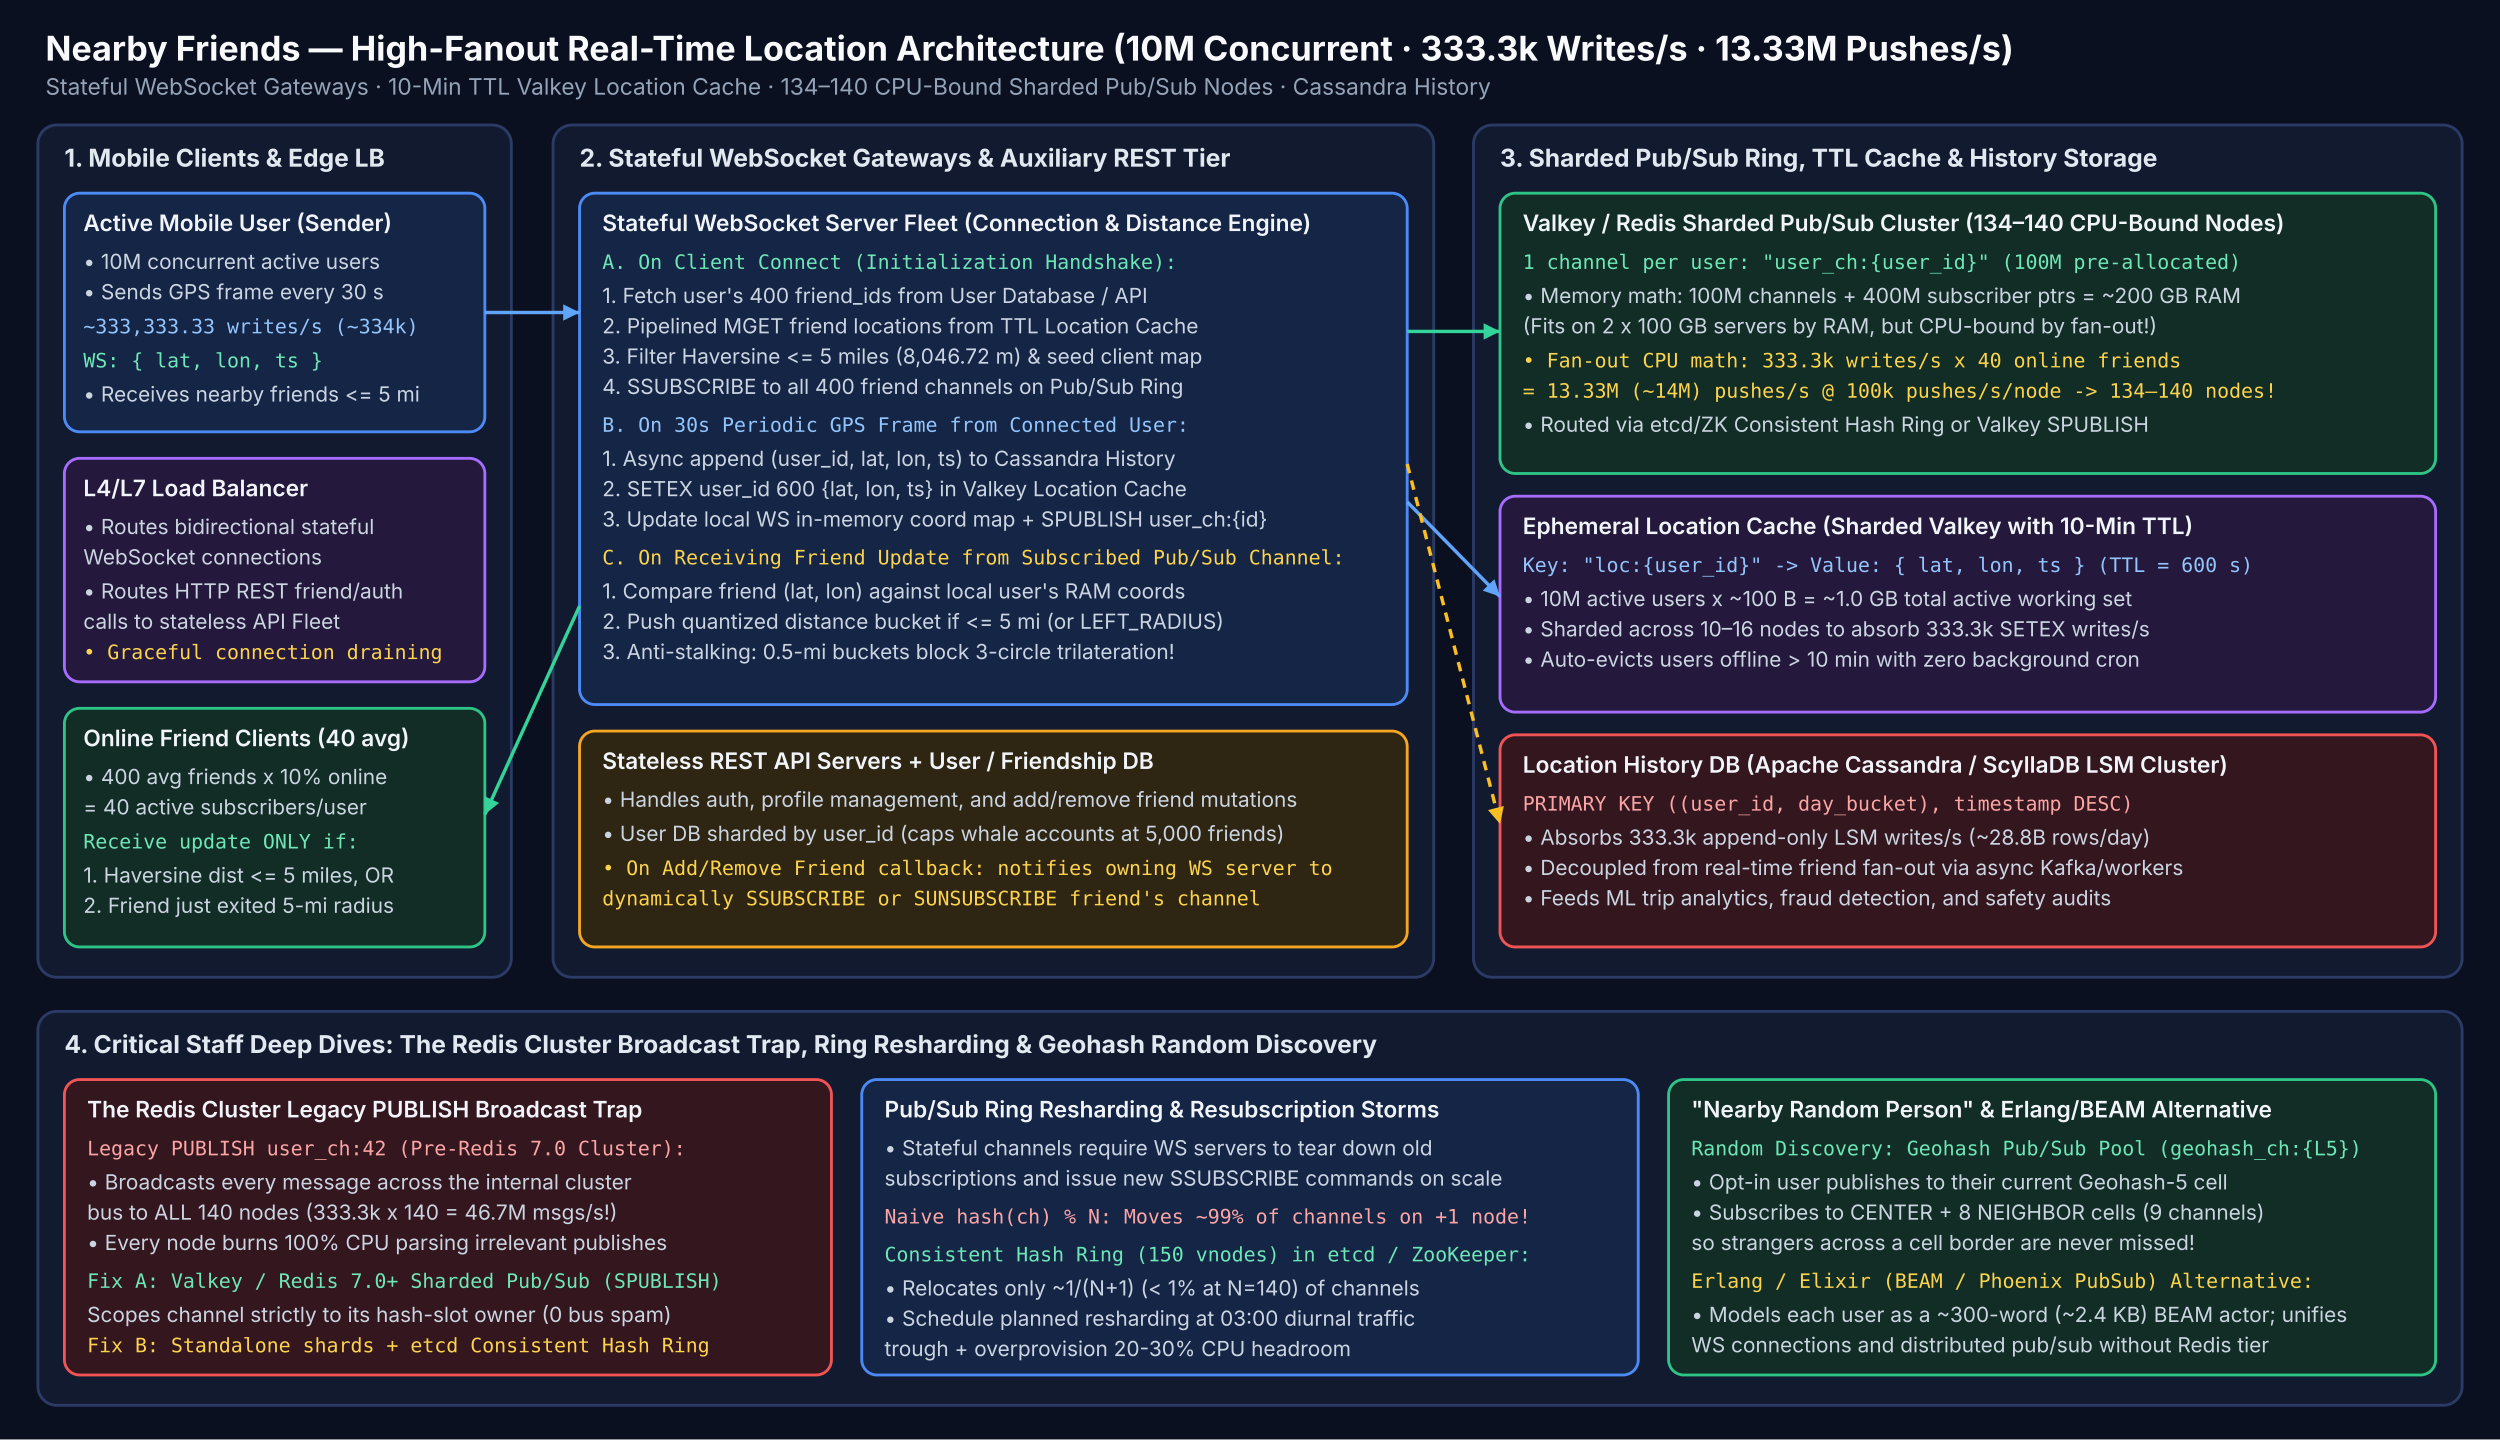
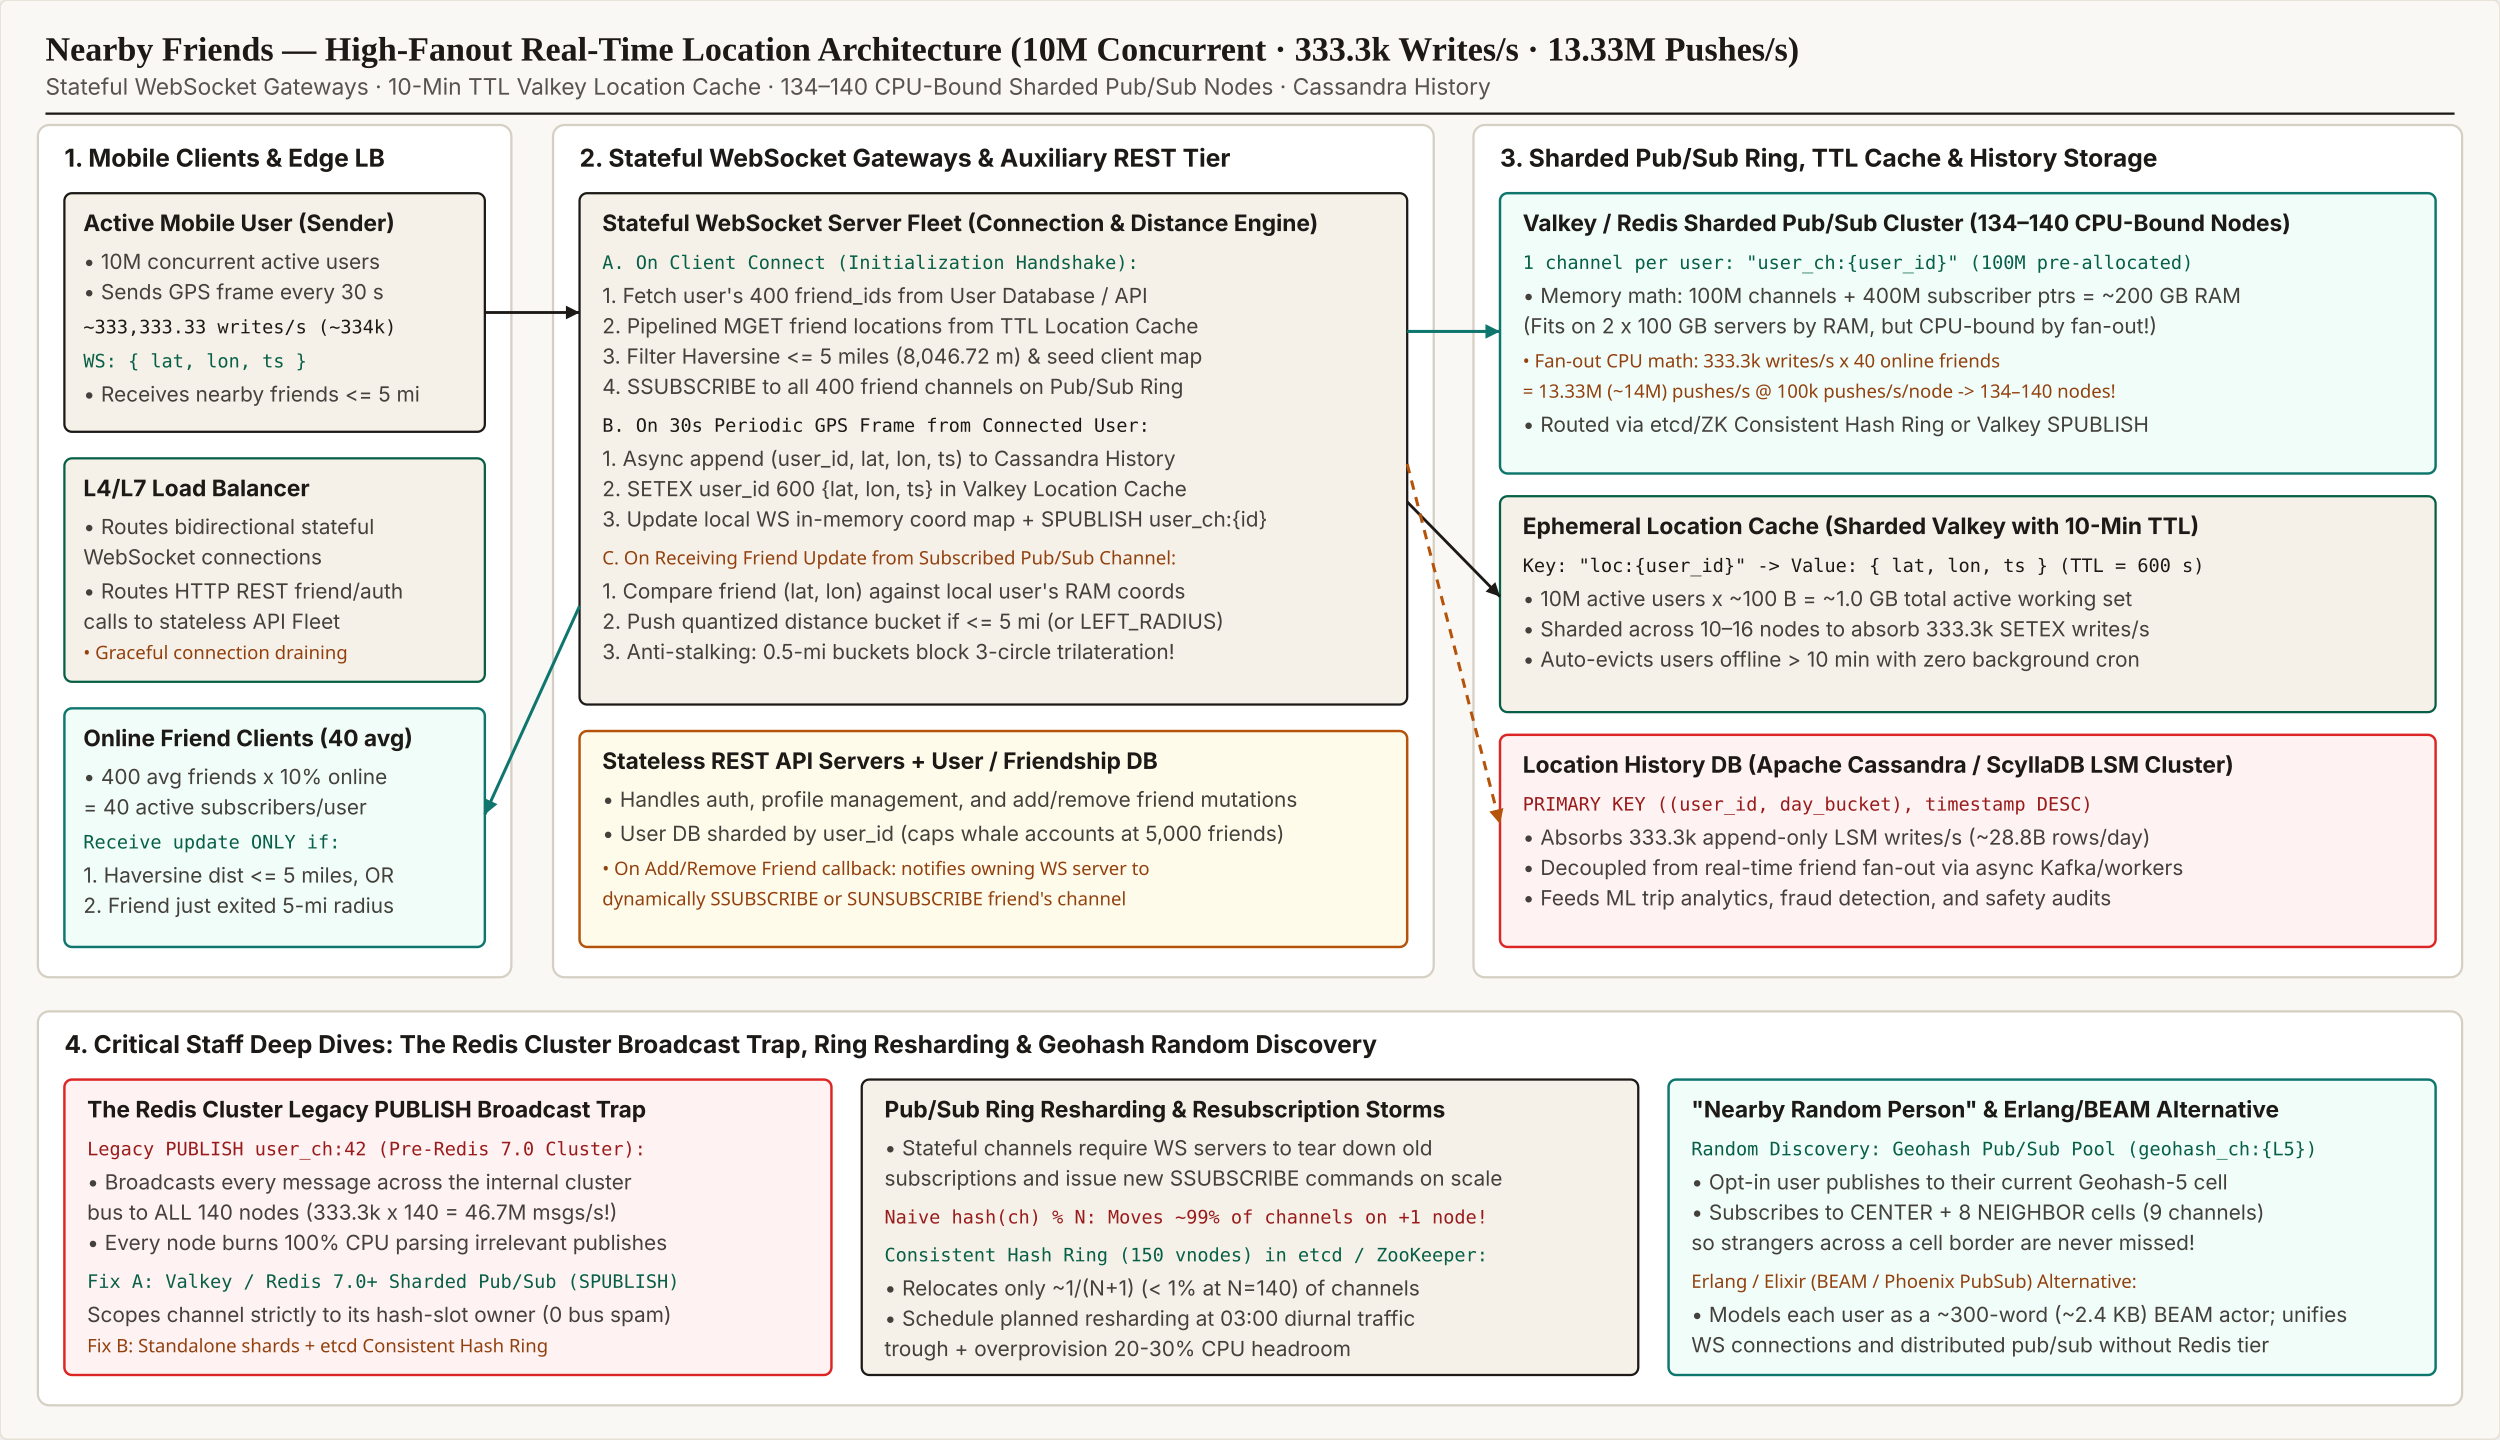
<svg xmlns="http://www.w3.org/2000/svg" viewBox="0 0 1320 760" width="100%" height="100%">
  <defs>
    <style>
-       .bg { fill: #0b1020; }
-       .panel { fill: #121a30; stroke: #2b3b66; stroke-width: 1.5; rx: 10; }
-       .box-blue { fill: #152546; stroke: #4c8bf5; stroke-width: 1.5; rx: 8; }
-       .box-green { fill: #122d26; stroke: #2ec486; stroke-width: 1.5; rx: 8; }
-       .box-amber { fill: #2f2513; stroke: #f5a623; stroke-width: 1.5; rx: 8; }
-       .box-purple { fill: #24193c; stroke: #a66bff; stroke-width: 1.5; rx: 8; }
-       .box-red { fill: #33161e; stroke: #f05454; stroke-width: 1.5; rx: 8; }
-       .title { font-family: 'Inter', -apple-system, sans-serif; font-size: 18px; font-weight: 700; fill: #f8fafc; }
-       .subtitle { font-family: 'Inter', -apple-system, sans-serif; font-size: 12px; fill: #94a3b8; }
-       .sec-hdr { font-family: 'Inter', -apple-system, sans-serif; font-size: 13px; font-weight: 700; fill: #e2e8f0; }
-       .lbl { font-family: 'Inter', -apple-system, sans-serif; font-size: 12px; font-weight: 600; fill: #f1f5f9; }
-       .txt { font-family: 'Inter', -apple-system, sans-serif; font-size: 11px; fill: #cbd5e1; }
-       .code { font-family: 'JetBrains Mono', 'Fira Code', monospace; font-size: 10.5px; fill: #93c5fd; }
-       .code-green { font-family: 'JetBrains Mono', 'Fira Code', monospace; font-size: 10.5px; fill: #6ee7b7; }
-       .code-amber { font-family: 'JetBrains Mono', 'Fira Code', monospace; font-size: 10.5px; fill: #fcd34d; }
-       .code-red { font-family: 'JetBrains Mono', 'Fira Code', monospace; font-size: 10.5px; fill: #fca5a5; }
-       .arrow { stroke: #60a5fa; stroke-width: 1.8; fill: none; marker-end: url(#arr-blue); }
-       .arrow-green { stroke: #34d399; stroke-width: 1.8; fill: none; marker-end: url(#arr-green); }
-       .arrow-amber { stroke: #fbbf24; stroke-width: 1.8; stroke-dasharray: 5,4; fill: none; marker-end: url(#arr-amber); }
+       .bg { fill: #faf8f5; }
+       .panel { fill: #ffffff; stroke: #d6d0c4; stroke-width: 1.2; rx: 6; }
+       .box-blue { fill: #f5f1e8; stroke: #1c1917; stroke-width: 1.2; rx: 4; }
+       .box-green { fill: #f0fdf9; stroke: #0f766e; stroke-width: 1.3; rx: 4; }
+       .box-amber { fill: #fffbeb; stroke: #b45309; stroke-width: 1.3; rx: 4; }
+       .box-purple { fill: #f5f1e8; stroke: #065f46; stroke-width: 1.2; rx: 4; }
+       .box-red { fill: #fef2f2; stroke: #dc2626; stroke-width: 1.3; rx: 4; }
+       .title { font-family: Georgia, "Times New Roman", serif; font-size: 18px; font-weight: 700; fill: #1c1917; }
+       .subtitle { font-family: ui-sans-serif, system-ui, -apple-system, sans-serif; font-size: 12px; fill: #57534e; }
+       .sec-hdr { font-family: ui-sans-serif, system-ui, -apple-system, sans-serif; font-size: 13px; font-weight: 700; fill: #1c1917; }
+       .lbl { font-family: ui-sans-serif, system-ui, -apple-system, sans-serif; font-size: 12px; font-weight: 700; fill: #1c1917; }
+       .txt { font-family: ui-sans-serif, system-ui, -apple-system, sans-serif; font-size: 11px; fill: #44403c; }
+       .code { font-family: ui-monospace, SFMono-Regular, Menlo, monospace; font-size: 9.8px; fill: #1c1917; }
+       .code-green { font-family: ui-monospace, SFMono-Regular, Menlo, monospace; font-size: 9.8px; fill: #065f46; }
+       .code-amber { font-family: undefined; font-size: 9.8px; fill: #92400e; }
+       .code-red { font-family: ui-monospace, SFMono-Regular, Menlo, monospace; font-size: 9.8px; fill: #991b1b; }
+       .arrow { stroke: #1c1917; stroke-width: 1.5; fill: none; marker-end: url(#arr-blue); }
+       .arrow-green { stroke: #0f766e; stroke-width: 1.6; fill: none; marker-end: url(#arr-green); }
+       .arrow-amber { stroke: #b45309; stroke-width: 1.6; stroke-dasharray: 5,4; fill: none; marker-end: url(#arr-amber); }
    </style>
    <marker id="arr-blue" viewBox="0 0 10 10" refX="8" refY="5" markerWidth="6" markerHeight="6" orient="auto-start-reverse">
-       <path d="M 0 1 L 8 5 L 0 9 z" fill="#60a5fa" />
+       <path d="M 0 1 L 8 5 L 0 9 z" fill="#1c1917" />
    </marker>
    <marker id="arr-green" viewBox="0 0 10 10" refX="8" refY="5" markerWidth="6" markerHeight="6" orient="auto-start-reverse">
-       <path d="M 0 1 L 8 5 L 0 9 z" fill="#34d399" />
+       <path d="M 0 1 L 8 5 L 0 9 z" fill="#0f766e" />
    </marker>
    <marker id="arr-amber" viewBox="0 0 10 10" refX="8" refY="5" markerWidth="6" markerHeight="6" orient="auto-start-reverse">
-       <path d="M 0 1 L 8 5 L 0 9 z" fill="#fbbf24" />
+       <path d="M 0 1 L 8 5 L 0 9 z" fill="#b45309" />
    </marker>
  </defs>
-   <rect class="bg" x="0" y="0" width="1320" height="760" />
+   <rect class="bg" x="0" y="0" width="1320" height="760" rx="4" stroke="#e7e2d8" stroke-width="1" />
  <text class="title" x="24" y="32">Nearby Friends — High-Fanout Real-Time Location Architecture (10M Concurrent · 333.3k Writes/s · 13.33M Pushes/s)</text>
  <text class="subtitle" x="24" y="50">Stateful WebSocket Gateways · 10-Min TTL Valkey Location Cache · 134–140 CPU-Bound Sharded Pub/Sub Nodes · Cassandra History</text>
+   <line x1="24" y1="60" x2="1296" y2="60" stroke="#1c1917" stroke-width="1.2" />
  <rect class="panel" x="20" y="66" width="250" height="450" />
  <text class="sec-hdr" x="34" y="88">1. Mobile Clients &amp; Edge LB</text>
  <rect class="box-blue" x="34" y="102" width="222" height="126" />
  <text class="lbl" x="44" y="122">Active Mobile User (Sender)</text>
  <text class="txt" x="44" y="142">• 10M concurrent active users</text>
  <text class="txt" x="44" y="158">• Sends GPS frame every 30 s</text>
  <text class="code" x="44" y="176">~333,333.33 writes/s (~334k)</text>
  <text class="code-green" x="44" y="194">WS: { lat, lon, ts }</text>
  <text class="txt" x="44" y="212">• Receives nearby friends &lt;= 5 mi</text>
  <rect class="box-purple" x="34" y="242" width="222" height="118" />
  <text class="lbl" x="44" y="262">L4/L7 Load Balancer</text>
  <text class="txt" x="44" y="282">• Routes bidirectional stateful</text>
  <text class="txt" x="44" y="298">  WebSocket connections</text>
  <text class="txt" x="44" y="316">• Routes HTTP REST friend/auth</text>
  <text class="txt" x="44" y="332">  calls to stateless API Fleet</text>
  <text class="code-amber" x="44" y="348">• Graceful connection draining</text>
  <rect class="box-green" x="34" y="374" width="222" height="126" />
  <text class="lbl" x="44" y="394">Online Friend Clients (40 avg)</text>
  <text class="txt" x="44" y="414">• 400 avg friends x 10% online</text>
  <text class="txt" x="44" y="430">  = 40 active subscribers/user</text>
  <text class="code-green" x="44" y="448">Receive update ONLY if:</text>
  <text class="txt" x="44" y="466">1. Haversine dist &lt;= 5 miles, OR</text>
  <text class="txt" x="44" y="482">2. Friend just exited 5-mi radius</text>
  <rect class="panel" x="292" y="66" width="465" height="450" />
  <text class="sec-hdr" x="306" y="88">2. Stateful WebSocket Gateways &amp; Auxiliary REST Tier</text>
  <rect class="box-blue" x="306" y="102" width="437" height="270" />
  <text class="lbl" x="318" y="122">Stateful WebSocket Server Fleet (Connection &amp; Distance Engine)</text>
  <text class="code-green" x="318" y="142">A. On Client Connect (Initialization Handshake):</text>
  <text class="txt" x="318" y="160">  1. Fetch user's 400 friend_ids from User Database / API</text>
  <text class="txt" x="318" y="176">  2. Pipelined MGET friend locations from TTL Location Cache</text>
  <text class="txt" x="318" y="192">  3. Filter Haversine &lt;= 5 miles (8,046.72 m) &amp; seed client map</text>
  <text class="txt" x="318" y="208">  4. SSUBSCRIBE to all 400 friend channels on Pub/Sub Ring</text>
  <text class="code" x="318" y="228">B. On 30s Periodic GPS Frame from Connected User:</text>
  <text class="txt" x="318" y="246">  1. Async append (user_id, lat, lon, ts) to Cassandra History</text>
  <text class="txt" x="318" y="262">  2. SETEX user_id 600 {lat, lon, ts} in Valkey Location Cache</text>
  <text class="txt" x="318" y="278">  3. Update local WS in-memory coord map + SPUBLISH user_ch:{id}</text>
  <text class="code-amber" x="318" y="298">C. On Receiving Friend Update from Subscribed Pub/Sub Channel:</text>
  <text class="txt" x="318" y="316">  1. Compare friend (lat, lon) against local user's RAM coords</text>
  <text class="txt" x="318" y="332">  2. Push quantized distance bucket if &lt;= 5 mi (or LEFT_RADIUS)</text>
  <text class="txt" x="318" y="348">  3. Anti-stalking: 0.5-mi buckets block 3-circle trilateration!</text>
  <rect class="box-amber" x="306" y="386" width="437" height="114" />
  <text class="lbl" x="318" y="406">Stateless REST API Servers + User / Friendship DB</text>
  <text class="txt" x="318" y="426">• Handles auth, profile management, and add/remove friend mutations</text>
  <text class="txt" x="318" y="444">• User DB sharded by user_id (caps whale accounts at 5,000 friends)</text>
  <text class="code-amber" x="318" y="462">• On Add/Remove Friend callback: notifies owning WS server to</text>
  <text class="code-amber" x="318" y="478">  dynamically SSUBSCRIBE or SUNSUBSCRIBE friend's channel</text>
  <rect class="panel" x="778" y="66" width="522" height="450" />
  <text class="sec-hdr" x="792" y="88">3. Sharded Pub/Sub Ring, TTL Cache &amp; History Storage</text>
  <rect class="box-green" x="792" y="102" width="494" height="148" />
  <text class="lbl" x="804" y="122">Valkey / Redis Sharded Pub/Sub Cluster (134–140 CPU-Bound Nodes)</text>
  <text class="code-green" x="804" y="142">1 channel per user: "user_ch:{user_id}" (100M pre-allocated)</text>
  <text class="txt" x="804" y="160">• Memory math: 100M channels + 400M subscriber ptrs = ~200 GB RAM</text>
  <text class="txt" x="804" y="176">  (Fits on 2 x 100 GB servers by RAM, but CPU-bound by fan-out!)</text>
  <text class="code-amber" x="804" y="194">• Fan-out CPU math: 333.3k writes/s x 40 online friends</text>
  <text class="code-amber" x="804" y="210">  = 13.33M (~14M) pushes/s @ 100k pushes/s/node -&gt; 134–140 nodes!</text>
  <text class="txt" x="804" y="228">• Routed via etcd/ZK Consistent Hash Ring or Valkey SPUBLISH</text>
  <rect class="box-purple" x="792" y="262" width="494" height="114" />
  <text class="lbl" x="804" y="282">Ephemeral Location Cache (Sharded Valkey with 10-Min TTL)</text>
  <text class="code" x="804" y="302">Key: "loc:{user_id}" -&gt; Value: { lat, lon, ts } (TTL = 600 s)</text>
  <text class="txt" x="804" y="320">• 10M active users x ~100 B = ~1.0 GB total active working set</text>
  <text class="txt" x="804" y="336">• Sharded across 10–16 nodes to absorb 333.3k SETEX writes/s</text>
  <text class="txt" x="804" y="352">• Auto-evicts users offline &gt; 10 min with zero background cron</text>
  <rect class="box-red" x="792" y="388" width="494" height="112" />
  <text class="lbl" x="804" y="408">Location History DB (Apache Cassandra / ScyllaDB LSM Cluster)</text>
  <text class="code-red" x="804" y="428">PRIMARY KEY ((user_id, day_bucket), timestamp DESC)</text>
  <text class="txt" x="804" y="446">• Absorbs 333.3k append-only LSM writes/s (~28.8B rows/day)</text>
  <text class="txt" x="804" y="462">• Decoupled from real-time friend fan-out via async Kafka/workers</text>
  <text class="txt" x="804" y="478">• Feeds ML trip analytics, fraud detection, and safety audits</text>
  <path class="arrow" d="M 256 165 L 306 165" />
  <path class="arrow-green" d="M 306 320 L 256 430" />
  <path class="arrow-green" d="M 743 175 L 792 175" />
  <path class="arrow" d="M 743 265 L 792 315" />
  <path class="arrow-amber" d="M 743 245 L 792 435" />
  <rect class="panel" x="20" y="534" width="1280" height="208" />
  <text class="sec-hdr" x="34" y="556">4. Critical Staff Deep Dives: The Redis Cluster Broadcast Trap, Ring Resharding &amp; Geohash Random Discovery</text>
  <rect class="box-red" x="34" y="570" width="405" height="156" />
  <text class="lbl" x="46" y="590">The Redis Cluster Legacy PUBLISH Broadcast Trap</text>
  <text class="code-red" x="46" y="610">Legacy PUBLISH user_ch:42 (Pre-Redis 7.0 Cluster):</text>
  <text class="txt" x="46" y="628">• Broadcasts every message across the internal cluster</text>
  <text class="txt" x="46" y="644">  bus to ALL 140 nodes (333.3k x 140 = 46.7M msgs/s!)</text>
  <text class="txt" x="46" y="660">• Every node burns 100% CPU parsing irrelevant publishes</text>
  <text class="code-green" x="46" y="680">Fix A: Valkey / Redis 7.0+ Sharded Pub/Sub (SPUBLISH)</text>
  <text class="txt" x="46" y="698">  Scopes channel strictly to its hash-slot owner (0 bus spam)</text>
  <text class="code-amber" x="46" y="714">Fix B: Standalone shards + etcd Consistent Hash Ring</text>
  <rect class="box-blue" x="455" y="570" width="410" height="156" />
  <text class="lbl" x="467" y="590">Pub/Sub Ring Resharding &amp; Resubscription Storms</text>
  <text class="txt" x="467" y="610">• Stateful channels require WS servers to tear down old</text>
  <text class="txt" x="467" y="626">  subscriptions and issue new SSUBSCRIBE commands on scale</text>
  <text class="code-red" x="467" y="646">Naive hash(ch) % N: Moves ~99% of channels on +1 node!</text>
  <text class="code-green" x="467" y="666">Consistent Hash Ring (150 vnodes) in etcd / ZooKeeper:</text>
  <text class="txt" x="467" y="684">• Relocates only ~1/(N+1) (&lt; 1% at N=140) of channels</text>
  <text class="txt" x="467" y="700">• Schedule planned resharding at 03:00 diurnal traffic</text>
  <text class="txt" x="467" y="716">  trough + overprovision 20-30% CPU headroom</text>
  <rect class="box-green" x="881" y="570" width="405" height="156" />
  <text class="lbl" x="893" y="590">"Nearby Random Person" &amp; Erlang/BEAM Alternative</text>
  <text class="code-green" x="893" y="610">Random Discovery: Geohash Pub/Sub Pool (geohash_ch:{L5})</text>
  <text class="txt" x="893" y="628">• Opt-in user publishes to their current Geohash-5 cell</text>
  <text class="txt" x="893" y="644">• Subscribes to CENTER + 8 NEIGHBOR cells (9 channels)</text>
  <text class="txt" x="893" y="660">  so strangers across a cell border are never missed!</text>
  <text class="code-amber" x="893" y="680">Erlang / Elixir (BEAM / Phoenix PubSub) Alternative:</text>
  <text class="txt" x="893" y="698">• Models each user as a ~300-word (~2.4 KB) BEAM actor; unifies</text>
  <text class="txt" x="893" y="714">  WS connections and distributed pub/sub without Redis tier</text>
</svg>
